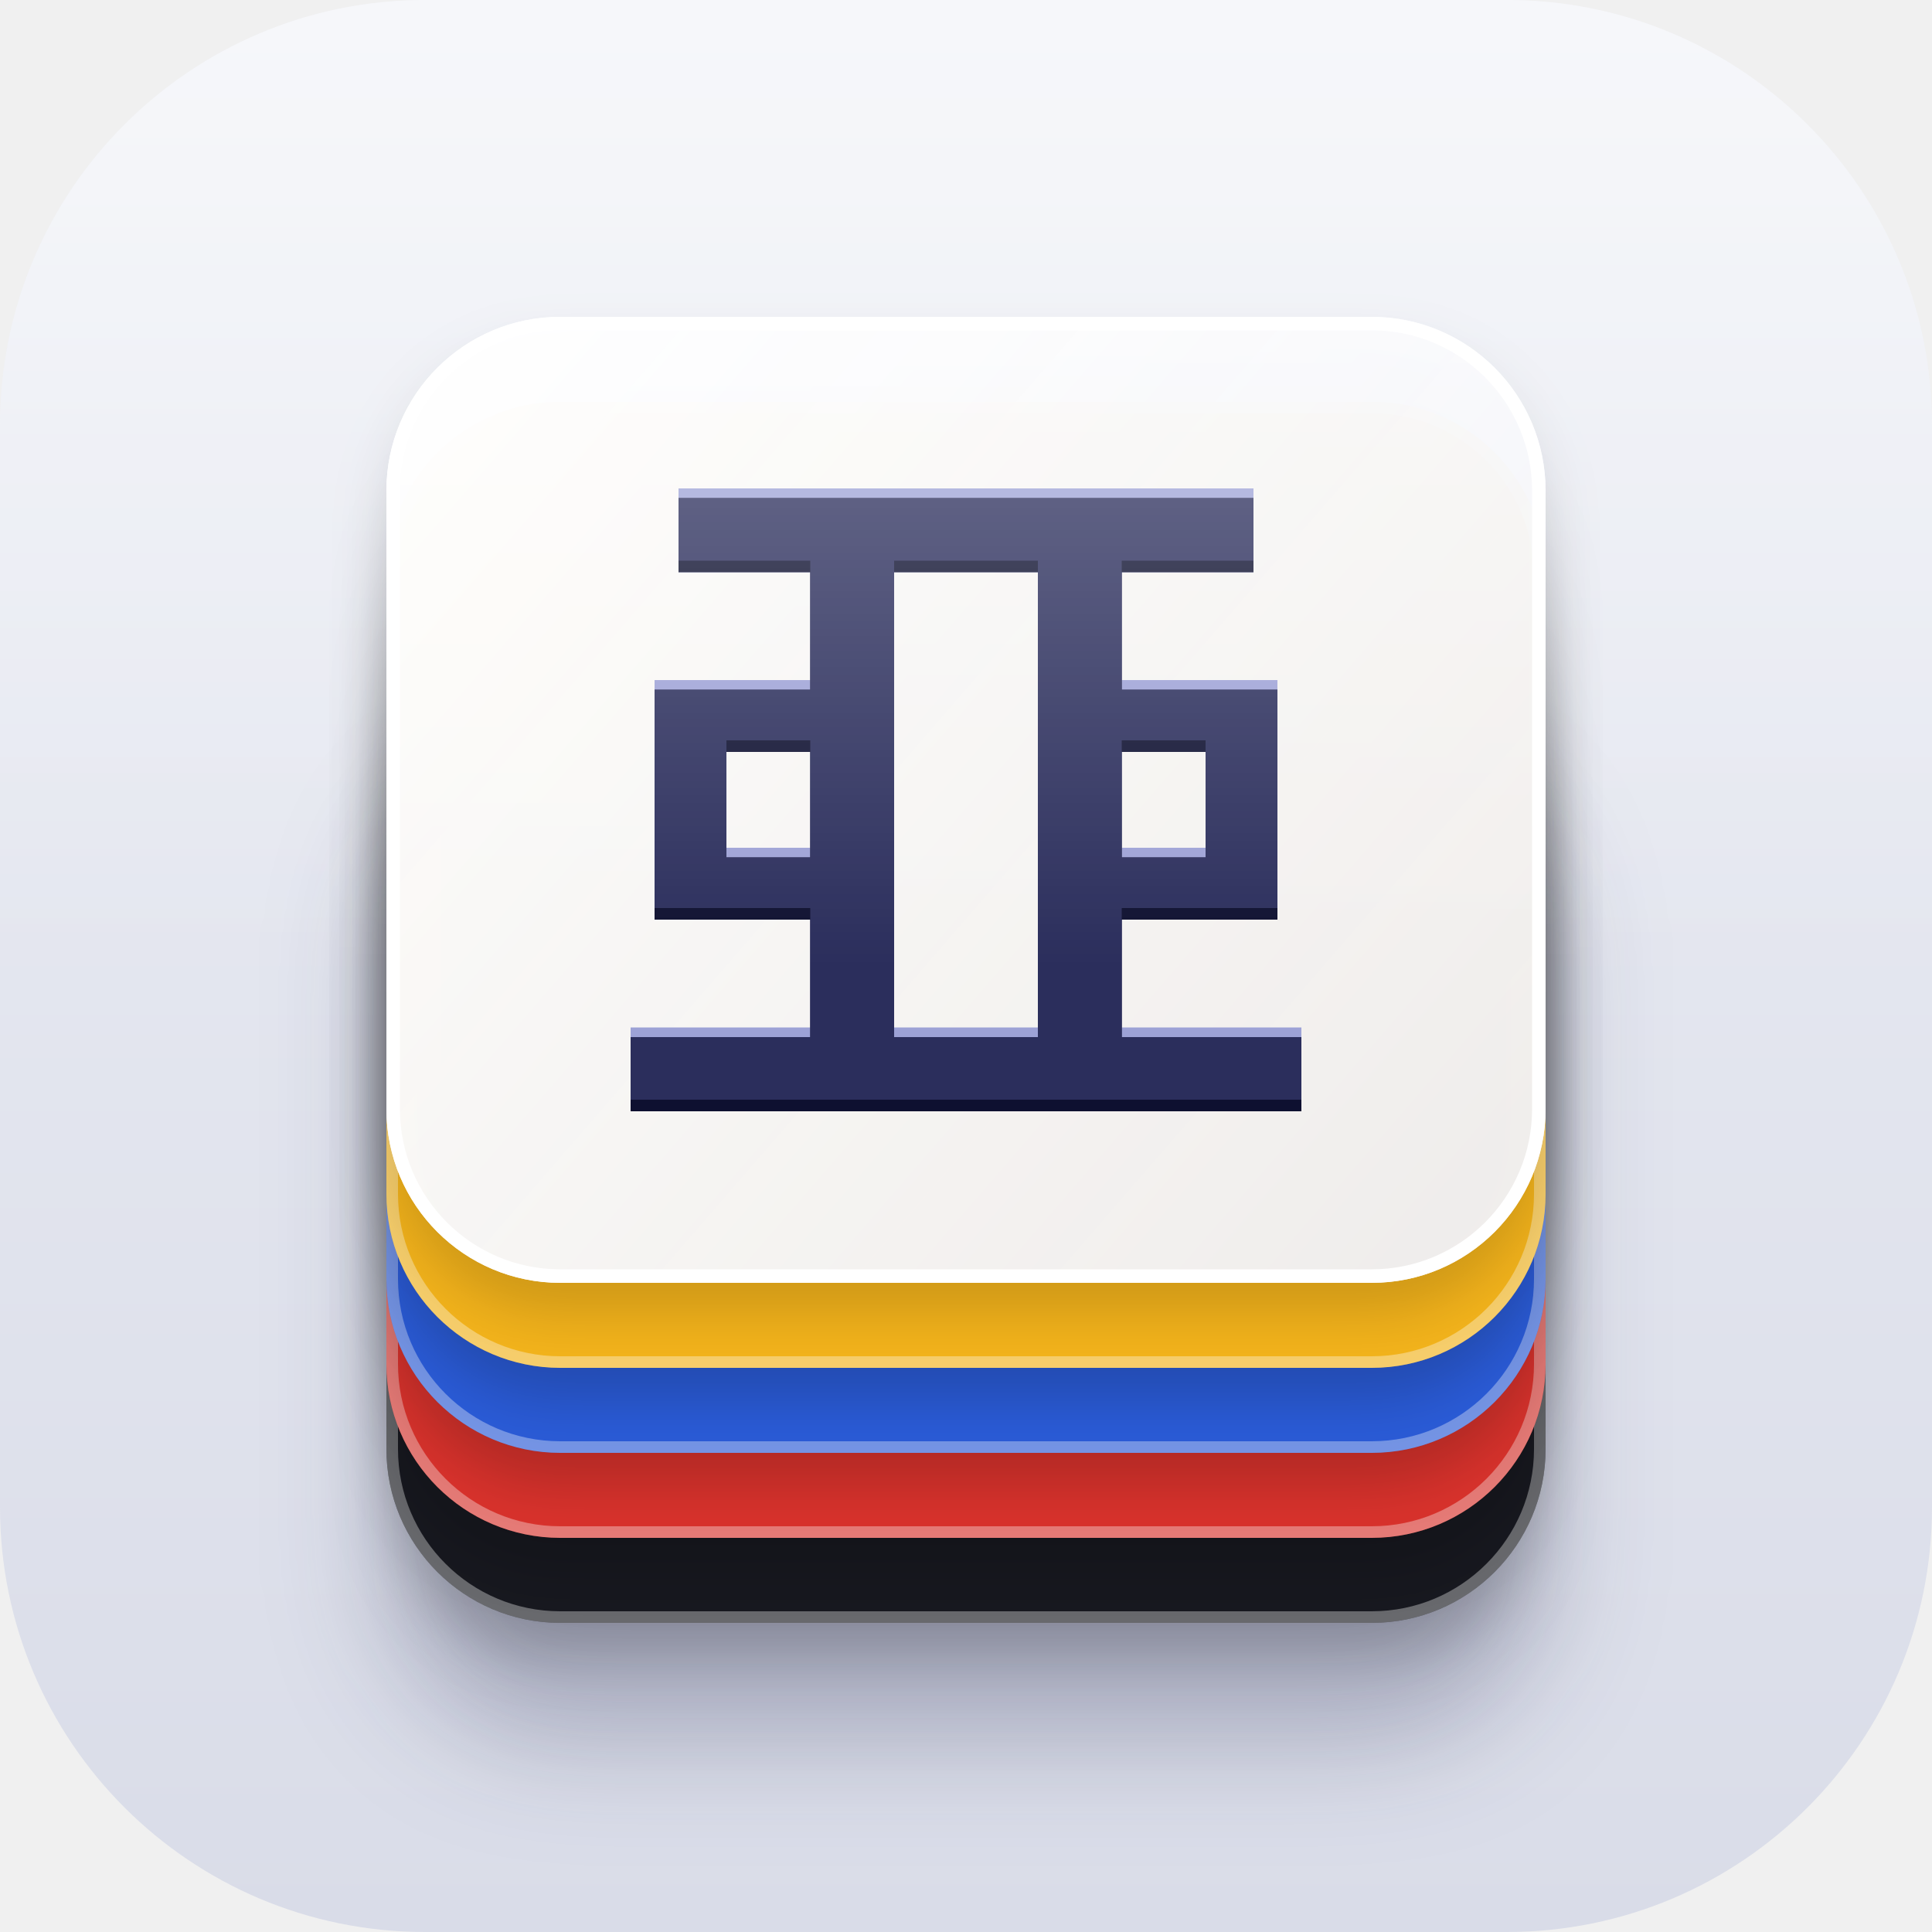
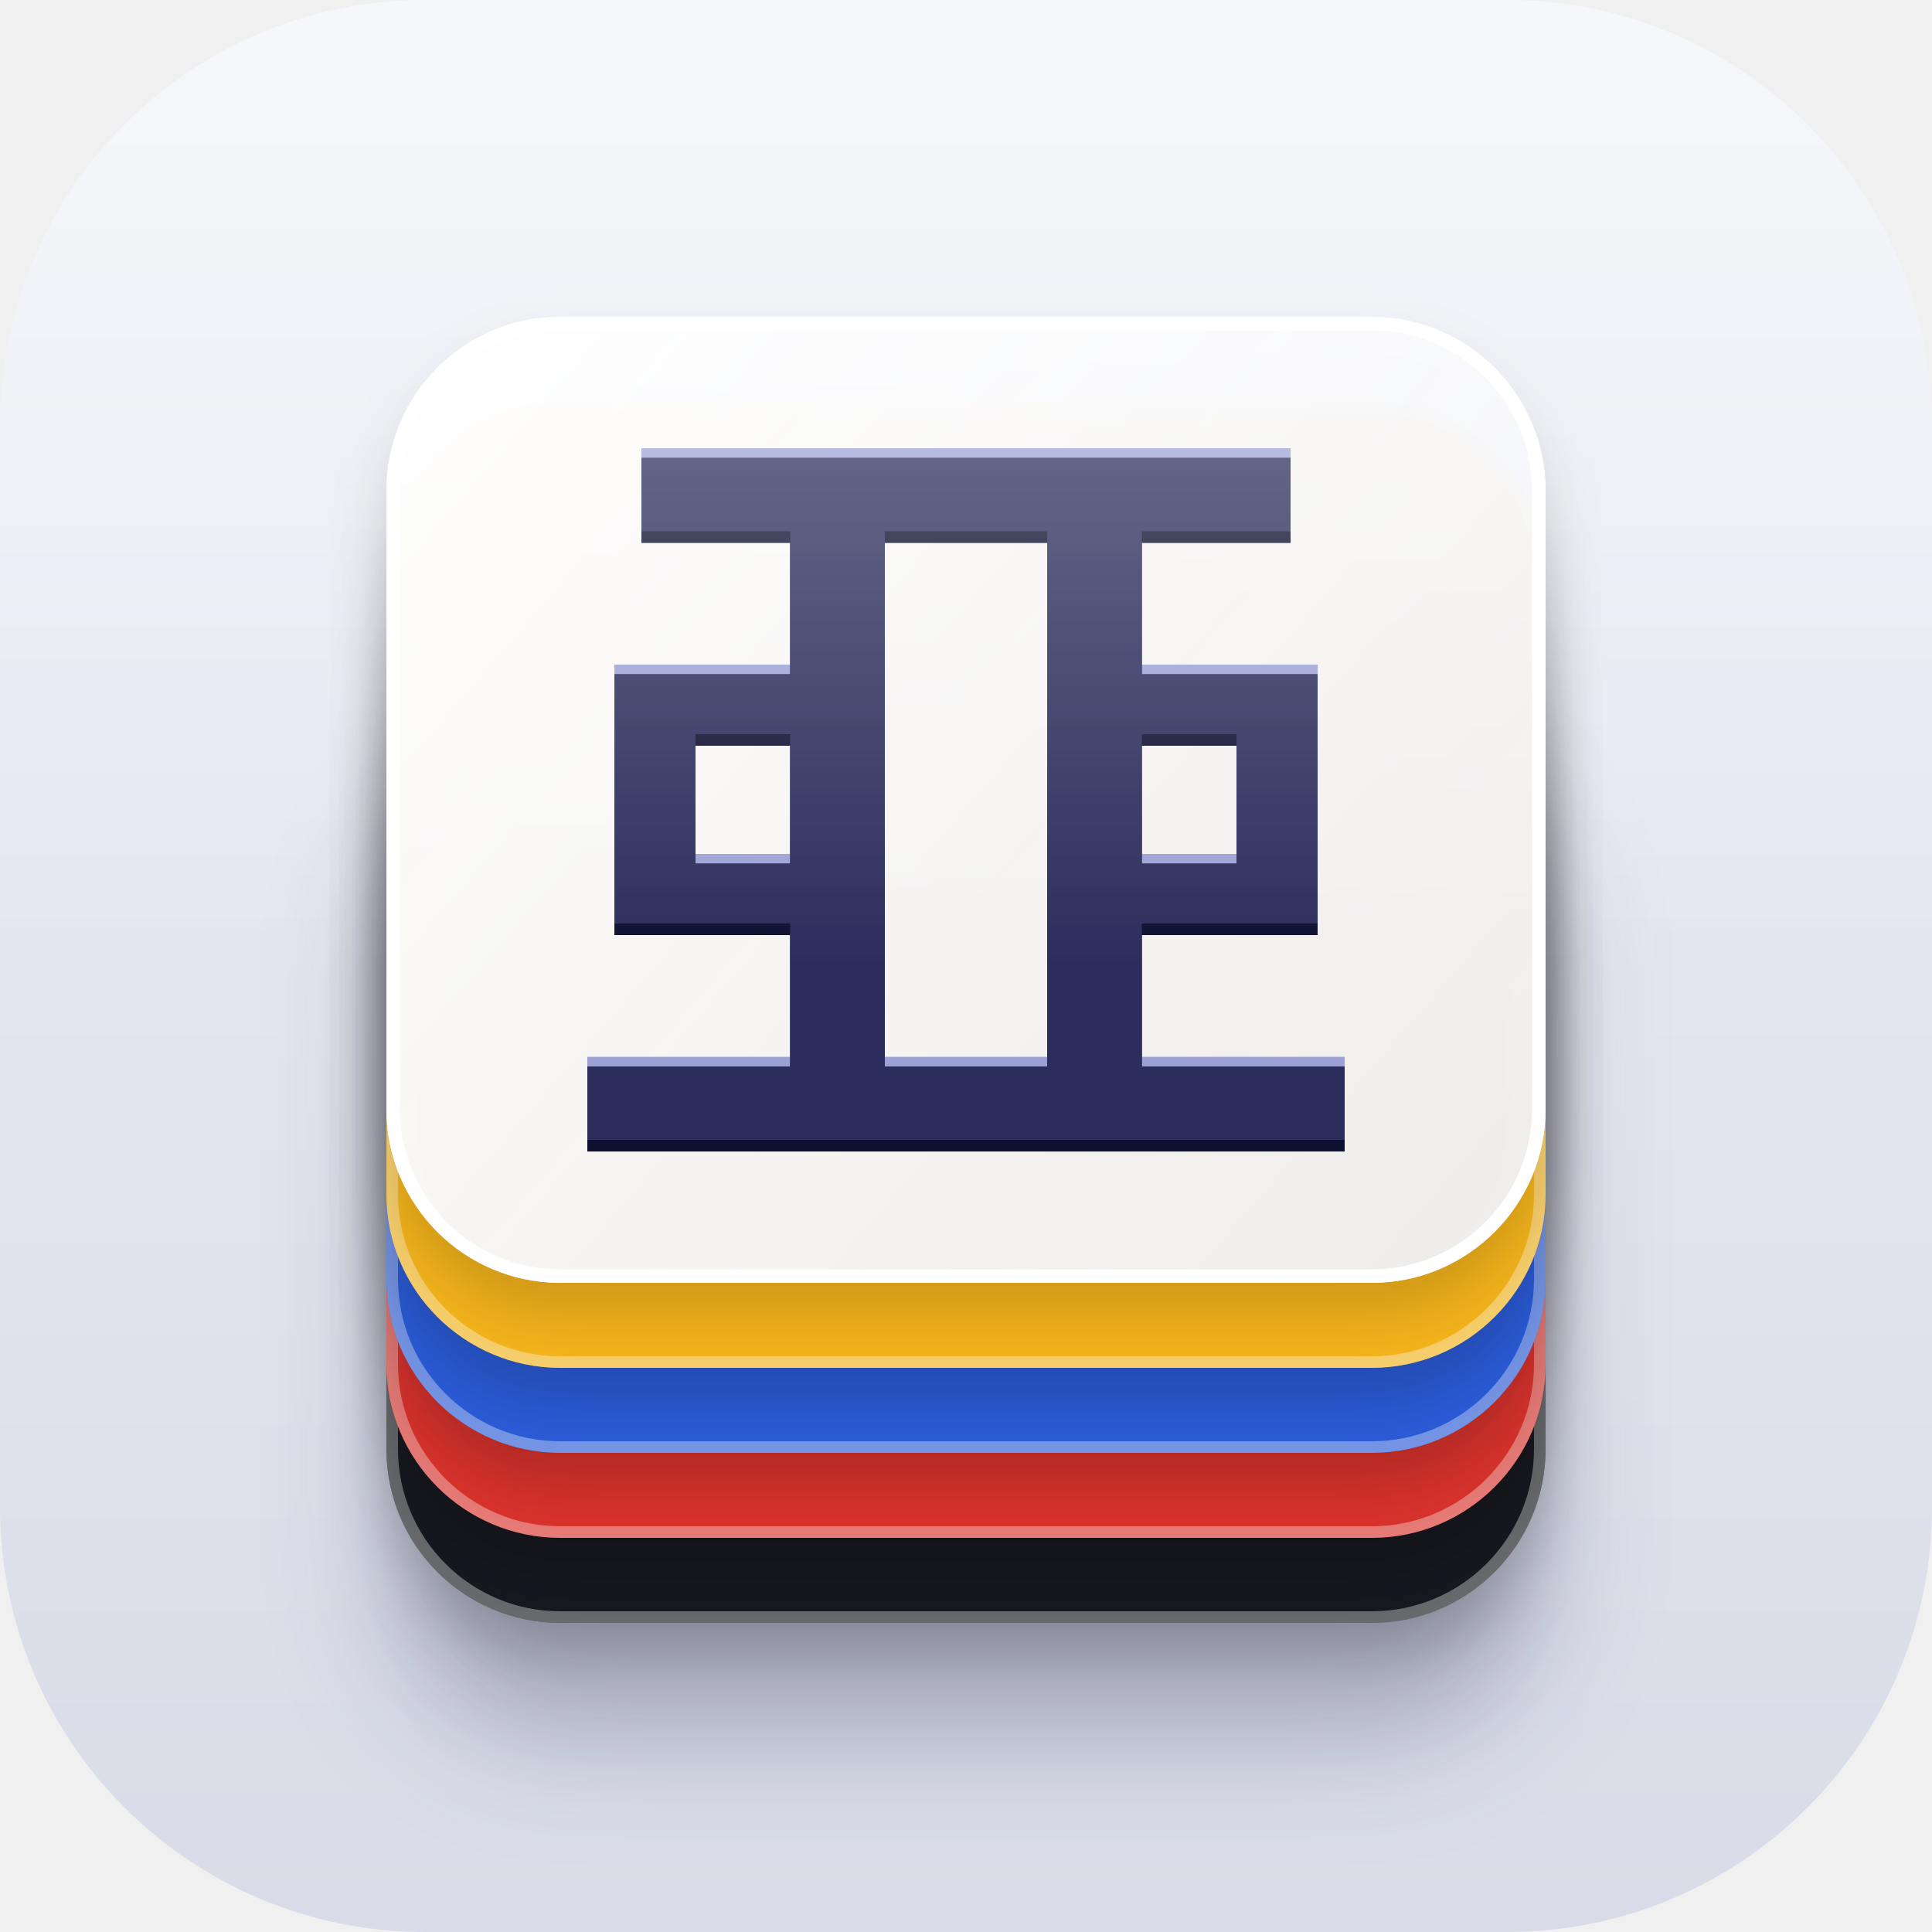
<svg xmlns="http://www.w3.org/2000/svg" viewBox="0 0 100 100" width="1024" height="1024">
  <defs>
    <linearGradient id="t8-bg" x1="0" y1="0" x2="0" y2="100" gradientUnits="userSpaceOnUse">
      <stop offset="0" stop-color="#EEF0F6" />
      <stop offset="1" stop-color="#D9DCE8" />
    </linearGradient>
    <linearGradient id="t8-sh" x1="0" y1="0" x2="0" y2="100" gradientUnits="userSpaceOnUse">
      <stop offset="0" stop-color="#fff" stop-opacity="0.5" />
      <stop offset=".5" stop-color="#fff" stop-opacity="0" />
    </linearGradient>
    <filter id="t8-b3" x="-50%" y="-50%" width="200%" height="200%">
      <feGaussianBlur stdDeviation="3" />
    </filter>
    <filter id="t8-b1_4" x="-50%" y="-50%" width="200%" height="200%">
      <feGaussianBlur stdDeviation="1.4" />
    </filter>
    <filter id="t8-b0_6" x="-50%" y="-50%" width="200%" height="200%">
      <feGaussianBlur stdDeviation="0.6" />
    </filter>
    <linearGradient id="t8-top" x1="20" y1="18" x2="80" y2="70" gradientUnits="userSpaceOnUse">
      <stop offset="0" stop-color="#FFFFFF" stop-opacity=".98" />
      <stop offset="1" stop-color="#F0F1F8" stop-opacity=".94" />
    </linearGradient>
    <clipPath id="t8-tile">
      <rect width="100" height="100" rx="22" />
    </clipPath>
  </defs>
  <g clip-path="url(#t8-tile)">
    <rect width="100" height="100" fill="url(#t8-bg)" />
    <rect x="20" y="40" width="60" height="50" rx="9" fill="#2A2F55" opacity=".3" filter="url(#t8-b3)" />
    <rect x="20" y="35.6" width="60" height="50" rx="9" fill="#000" opacity=".18" filter="url(#t8-b1_4)" />
    <rect x="20" y="34.0" width="60" height="50" rx="9" fill="#17181F" />
    <rect x="20.3" y="34.3" width="59.4" height="49.4" rx="8.7" fill="none" stroke="#fff" stroke-opacity=".35" stroke-width=".6" />
    <rect x="20" y="31.2" width="60" height="50" rx="9" fill="#000" opacity=".18" filter="url(#t8-b1_4)" />
    <rect x="20" y="29.6" width="60" height="50" rx="9" fill="#D9322C" />
    <rect x="20.3" y="29.9" width="59.4" height="49.4" rx="8.7" fill="none" stroke="#fff" stroke-opacity=".35" stroke-width=".6" />
    <rect x="20" y="26.8" width="60" height="50" rx="9" fill="#000" opacity=".18" filter="url(#t8-b1_4)" />
    <rect x="20" y="25.2" width="60" height="50" rx="9" fill="#2A5BD7" />
    <rect x="20.3" y="25.5" width="59.4" height="49.4" rx="8.7" fill="none" stroke="#fff" stroke-opacity=".35" stroke-width=".6" />
    <rect x="20" y="22.4" width="60" height="50" rx="9" fill="#000" opacity=".18" filter="url(#t8-b1_4)" />
    <rect x="20" y="20.8" width="60" height="50" rx="9" fill="#F3B31B" />
    <rect x="20.3" y="21.1" width="59.4" height="49.4" rx="8.7" fill="none" stroke="#fff" stroke-opacity=".35" stroke-width=".6" />
    <rect x="20" y="18.0" width="60" height="50" rx="9" fill="#000" opacity=".15" filter="url(#t8-b1_4)" />
    <rect x="20" y="16.4" width="60" height="50" rx="9" fill="url(#t8-top)" />
    <rect x="20.35" y="16.75" width="59.3" height="49.3" rx="8.65" fill="none" stroke="#fff" stroke-width=".7" />
    <clipPath id="t8-g-c">
-       <path d="M26 24H74V31H63V40H76V60H63V69H78V76H22V69H37V60H24V40H37V31H26Z M44 31H56V69H44Z M30 46H37V54H30Z M63 46H70V54H63Z" clip-rule="evenodd" transform="translate(50 41.4) scale(0.62) translate(-50 -50)" />
+       <path d="M26 24H74V31H63V40H76V60H63V69H78V76H22V69H37V60H24V40H37V31H26Z M44 31H56V69H44Z M30 46H37V54H30Z M63 46H70V54H63Z" clip-rule="evenodd" transform="translate(50 41.4) scale(0.7) translate(-50 -50)" />
    </clipPath>
    <clipPath id="t8-g-cd">
-       <path d="M26 24H74V31H63V40H76V60H63V69H78V76H22V69H37V60H24V40H37V31H26Z M44 31H56V69H44Z M30 46H37V54H30Z M63 46H70V54H63Z" clip-rule="evenodd" transform="translate(0 -0.6) translate(50 41.4) scale(0.62) translate(-50 -50)" />
+       <path d="M26 24H74V31H63V40H76V60H63V69H78V76H22V69H37V60H24V40H37V31H26Z M44 31H56V69H44Z M30 46H37V54H30Z M63 46H70V54H63Z" clip-rule="evenodd" transform="translate(0 -0.6) translate(50 41.4) scale(0.7) translate(-50 -50)" />
    </clipPath>
    <g clip-path="url(#t8-g-c)">
-       <path d="M26 24H74V31H63V40H76V60H63V69H78V76H22V69H37V60H24V40H37V31H26Z M44 31H56V69H44Z M30 46H37V54H30Z M63 46H70V54H63Z" fill-rule="evenodd" transform="translate(50 41.4) scale(0.62) translate(-50 -50)" fill="#9DA2D6" opacity="1" />
-       <path d="M26 24H74V31H63V40H76V60H63V69H78V76H22V69H37V60H24V40H37V31H26Z M44 31H56V69H44Z M30 46H37V54H30Z M63 46H70V54H63Z" fill-rule="evenodd" transform="translate(0 0.5) translate(50 41.4) scale(0.62) translate(-50 -50)" fill="#0E1030" opacity="1" />
+       <path d="M26 24H74V31H63V40H76V60H63V69H78V76H22V69H37V60H24V40H37V31H26Z M44 31H56V69H44Z M30 46H37V54H30Z M63 46H70V54H63Z" fill-rule="evenodd" transform="translate(50 41.4) scale(0.7) translate(-50 -50)" fill="#9DA2D6" opacity="1" />
+       <path d="M26 24H74V31H63V40H76V60H63V69H78V76H22V69H37V60H24V40H37V31H26Z M44 31H56V69H44Z M30 46H37V54H30Z M63 46H70V54H63Z" fill-rule="evenodd" transform="translate(0 0.5) translate(50 41.4) scale(0.7) translate(-50 -50)" fill="#0E1030" opacity="1" />
      <g clip-path="url(#t8-g-cd)">
-         <path d="M26 24H74V31H63V40H76V60H63V69H78V76H22V69H37V60H24V40H37V31H26Z M44 31H56V69H44Z M30 46H37V54H30Z M63 46H70V54H63Z" fill-rule="evenodd" transform="translate(0 0.5) translate(50 41.4) scale(0.62) translate(-50 -50)" fill="#2B2E5C" />
+         <path d="M26 24H74V31H63V40H76V60H63V69H78V76H22V69H37V60H24V40H37V31H26Z M44 31H56V69H44Z M30 46H37V54H30Z M63 46H70V54H63Z" fill-rule="evenodd" transform="translate(0 0.5) translate(50 41.4) scale(0.7) translate(-50 -50)" fill="#2B2E5C" />
      </g>
    </g>
    <rect width="100" height="100" fill="url(#t8-sh)" />
  </g>
</svg>
